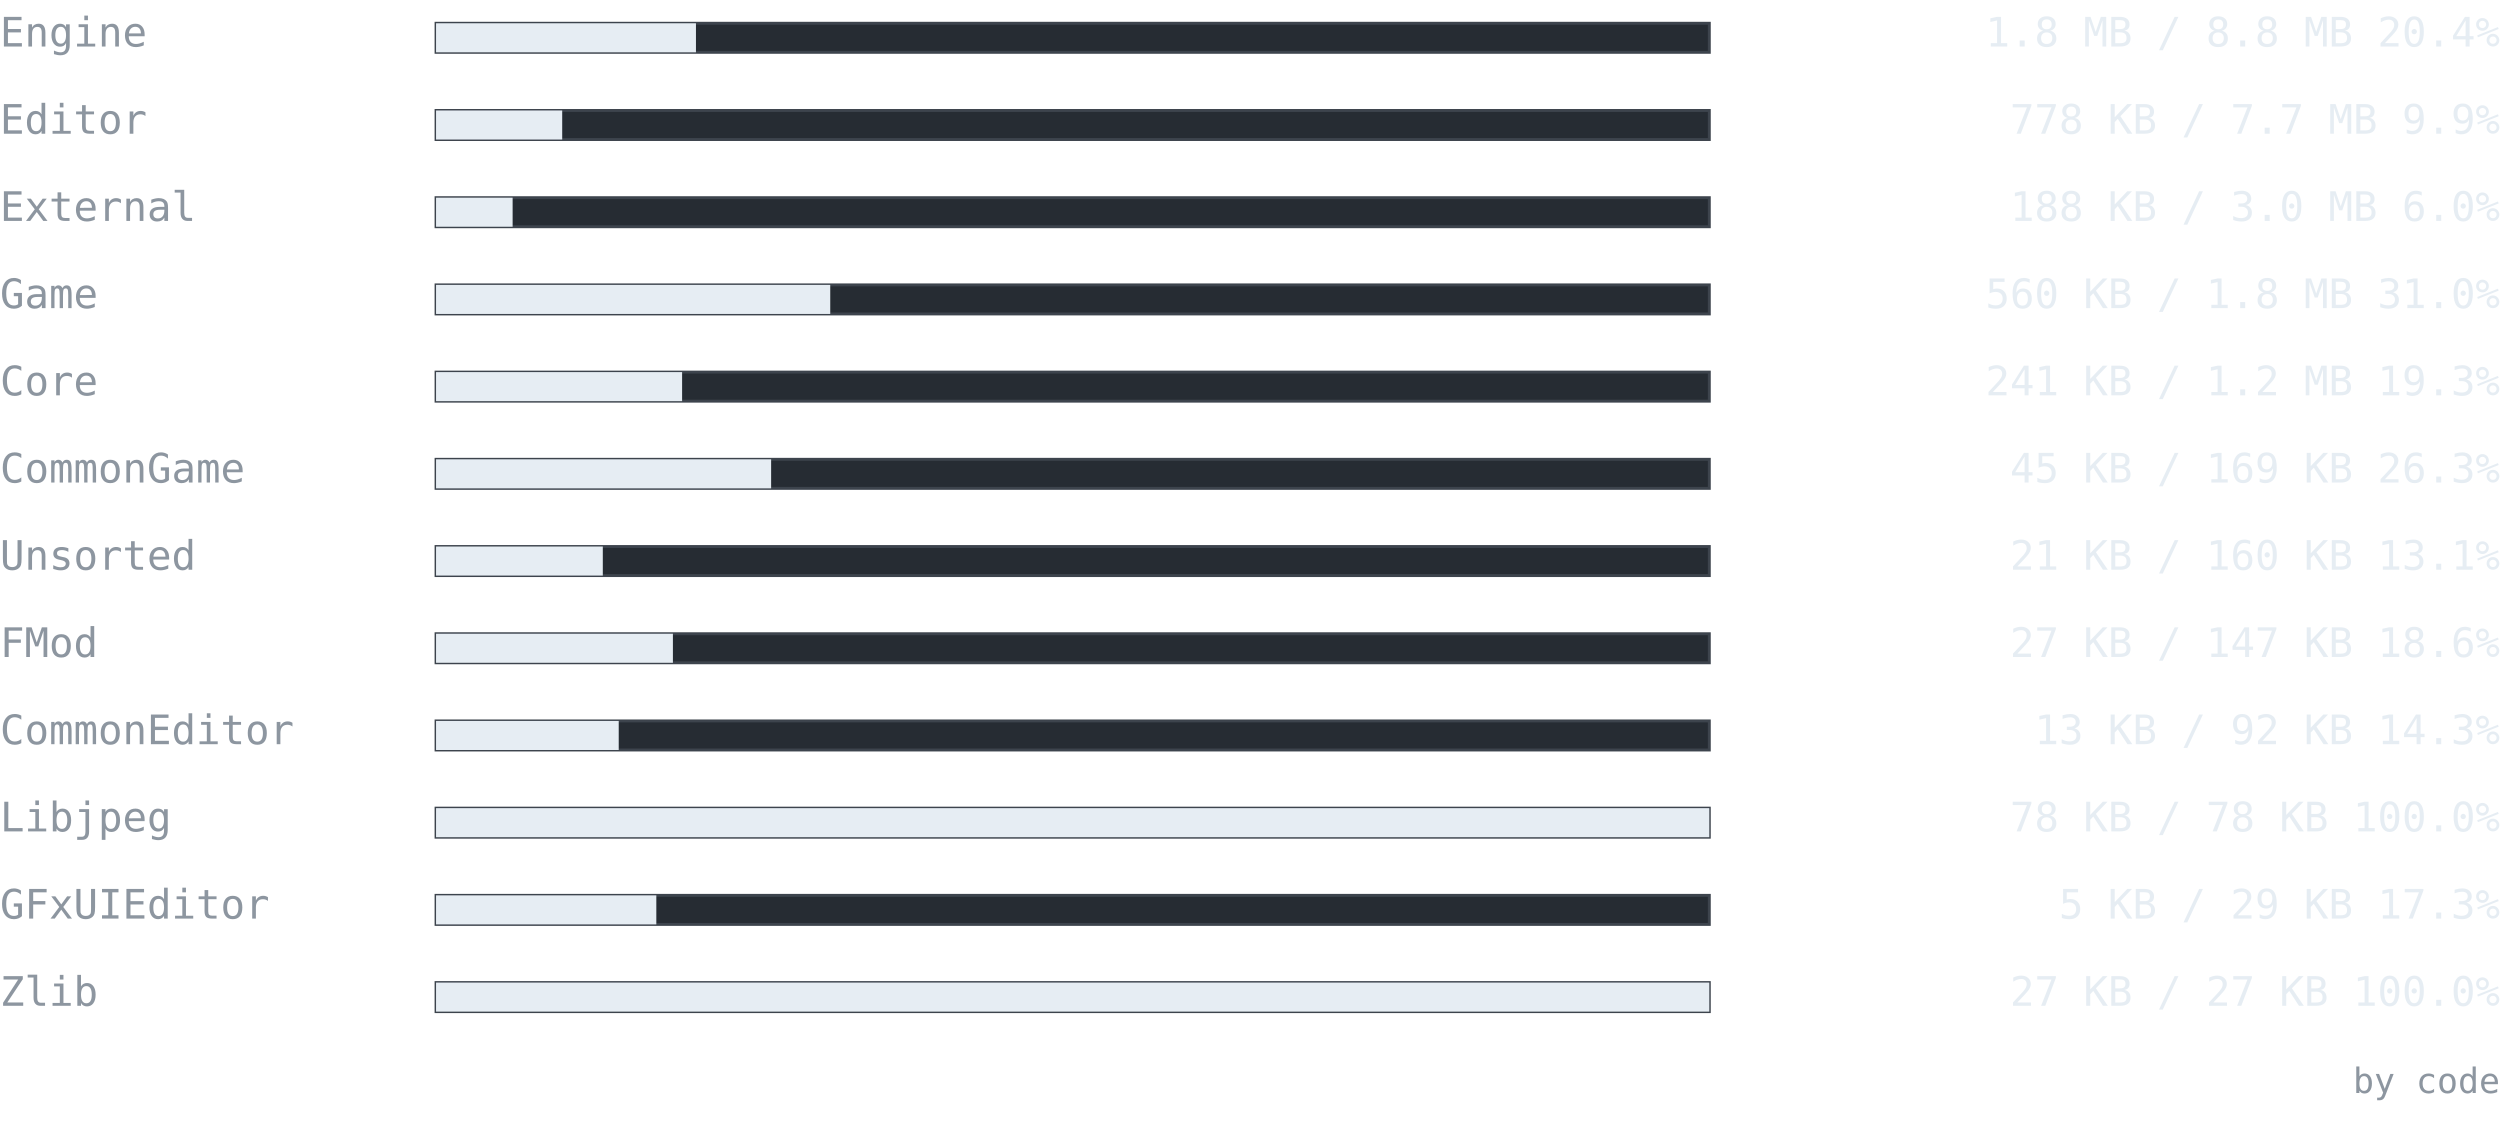
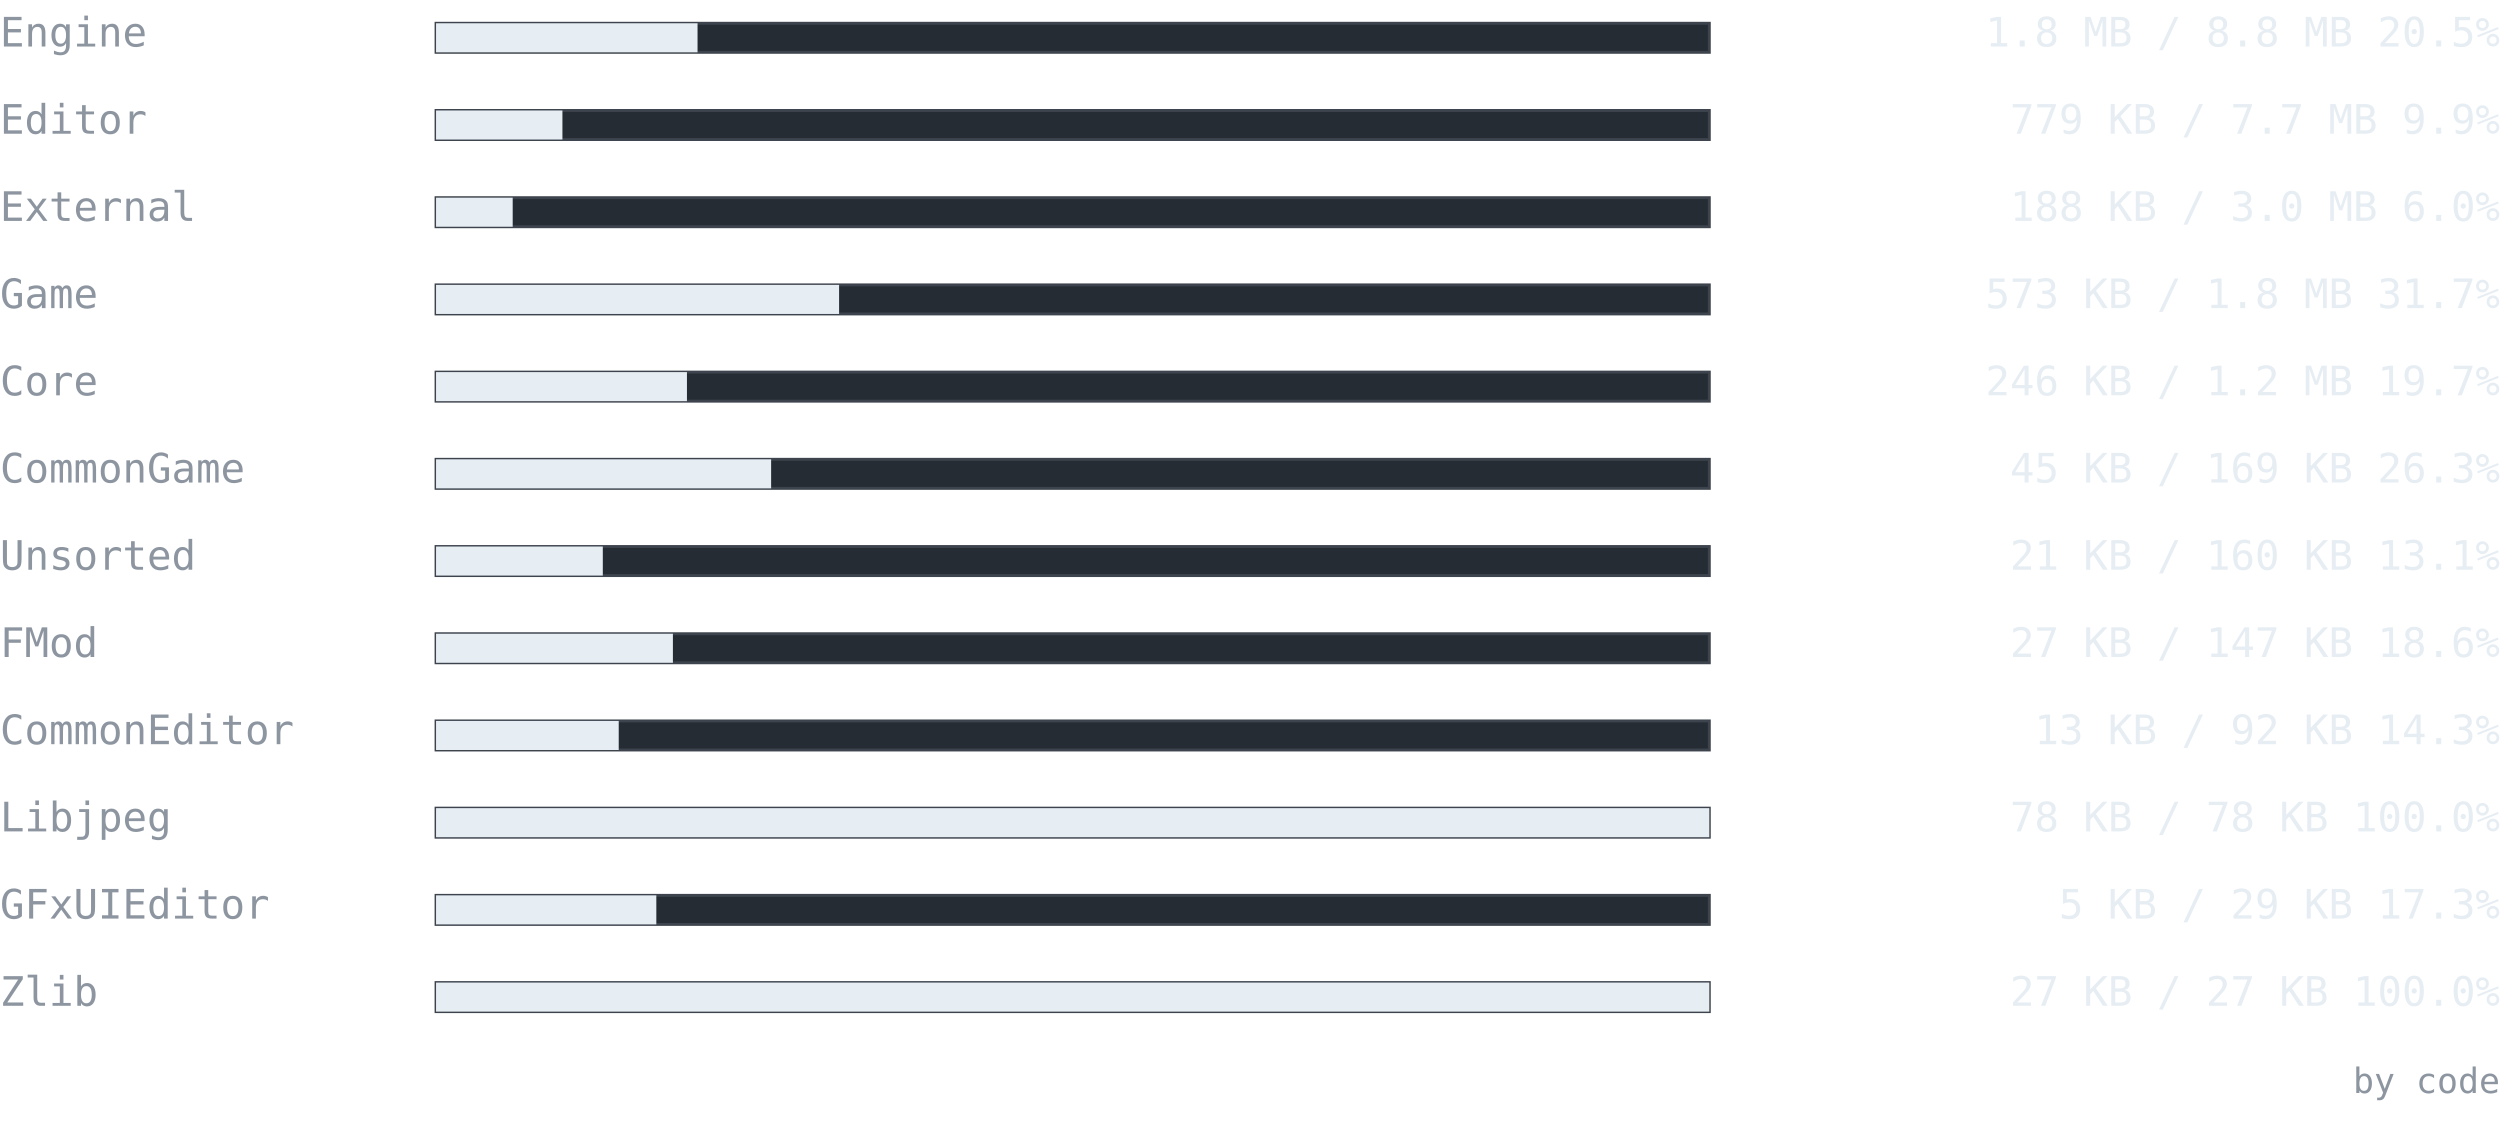
<svg xmlns="http://www.w3.org/2000/svg" width="860" height="394" viewBox="0 0 860 394" font-family="ui-monospace, SFMono-Regular, 'Cascadia Mono', Consolas, 'DejaVu Sans Mono', monospace">
  <text x="0" y="16" font-size="14" fill="#8d96a0" text-anchor="start" font-weight="normal">Engine</text>
  <rect x="150" y="8" width="438" height="10" fill="#262c33" stroke="#3d444d" />
-   <rect x="150" y="8" width="89.408" height="10" fill="#e6edf3" />
-   <text x="860" y="16" font-size="14" fill="#e6edf3" text-anchor="end" font-weight="normal">1.8 MB / 8.8 MB  20.4%</text>
+   <rect x="150" y="8" width="89.955" height="10" fill="#e6edf3" />
+   <text x="860" y="16" font-size="14" fill="#e6edf3" text-anchor="end" font-weight="normal">1.8 MB / 8.8 MB  20.5%</text>
  <text x="0" y="46" font-size="14" fill="#8d96a0" text-anchor="start" font-weight="normal">Editor</text>
  <rect x="150" y="38" width="438" height="10" fill="#262c33" stroke="#3d444d" />
-   <rect x="150" y="38" width="43.398" height="10" fill="#e6edf3" />
-   <text x="860" y="46" font-size="14" fill="#e6edf3" text-anchor="end" font-weight="normal">778 KB / 7.7 MB  9.9%</text>
+   <rect x="150" y="38" width="43.476" height="10" fill="#e6edf3" />
+   <text x="860" y="46" font-size="14" fill="#e6edf3" text-anchor="end" font-weight="normal">779 KB / 7.7 MB  9.9%</text>
  <text x="0" y="76" font-size="14" fill="#8d96a0" text-anchor="start" font-weight="normal">External</text>
  <rect x="150" y="68" width="438" height="10" fill="#262c33" stroke="#3d444d" />
-   <rect x="150" y="68" width="26.343" height="10" fill="#e6edf3" />
+   <rect x="150" y="68" width="26.367" height="10" fill="#e6edf3" />
  <text x="860" y="76" font-size="14" fill="#e6edf3" text-anchor="end" font-weight="normal">188 KB / 3.0 MB  6.0%</text>
  <text x="0" y="106" font-size="14" fill="#8d96a0" text-anchor="start" font-weight="normal">Game</text>
  <rect x="150" y="98" width="438" height="10" fill="#262c33" stroke="#3d444d" />
-   <rect x="150" y="98" width="135.604" height="10" fill="#e6edf3" />
-   <text x="860" y="106" font-size="14" fill="#e6edf3" text-anchor="end" font-weight="normal">560 KB / 1.8 MB  31.0%</text>
+   <rect x="150" y="98" width="138.648" height="10" fill="#e6edf3" />
+   <text x="860" y="106" font-size="14" fill="#e6edf3" text-anchor="end" font-weight="normal">573 KB / 1.8 MB  31.7%</text>
  <text x="0" y="136" font-size="14" fill="#8d96a0" text-anchor="start" font-weight="normal">Core</text>
  <rect x="150" y="128" width="438" height="10" fill="#262c33" stroke="#3d444d" />
-   <rect x="150" y="128" width="84.643" height="10" fill="#e6edf3" />
-   <text x="860" y="136" font-size="14" fill="#e6edf3" text-anchor="end" font-weight="normal">241 KB / 1.2 MB  19.3%</text>
+   <rect x="150" y="128" width="86.309" height="10" fill="#e6edf3" />
+   <text x="860" y="136" font-size="14" fill="#e6edf3" text-anchor="end" font-weight="normal">246 KB / 1.2 MB  19.7%</text>
  <text x="0" y="166" font-size="14" fill="#8d96a0" text-anchor="start" font-weight="normal">CommonGame</text>
  <rect x="150" y="158" width="438" height="10" fill="#262c33" stroke="#3d444d" />
  <rect x="150" y="158" width="115.267" height="10" fill="#e6edf3" />
  <text x="860" y="166" font-size="14" fill="#e6edf3" text-anchor="end" font-weight="normal">45 KB / 169 KB  26.3%</text>
  <text x="0" y="196" font-size="14" fill="#8d96a0" text-anchor="start" font-weight="normal">Unsorted</text>
  <rect x="150" y="188" width="438" height="10" fill="#262c33" stroke="#3d444d" />
  <rect x="150" y="188" width="57.363" height="10" fill="#e6edf3" />
  <text x="860" y="196" font-size="14" fill="#e6edf3" text-anchor="end" font-weight="normal">21 KB / 160 KB  13.1%</text>
  <text x="0" y="226" font-size="14" fill="#8d96a0" text-anchor="start" font-weight="normal">FMod</text>
  <rect x="150" y="218" width="438" height="10" fill="#262c33" stroke="#3d444d" />
  <rect x="150" y="218" width="81.479" height="10" fill="#e6edf3" />
  <text x="860" y="226" font-size="14" fill="#e6edf3" text-anchor="end" font-weight="normal">27 KB / 147 KB  18.6%</text>
  <text x="0" y="256" font-size="14" fill="#8d96a0" text-anchor="start" font-weight="normal">CommonEditor</text>
  <rect x="150" y="248" width="438" height="10" fill="#262c33" stroke="#3d444d" />
  <rect x="150" y="248" width="62.841" height="10" fill="#e6edf3" />
  <text x="860" y="256" font-size="14" fill="#e6edf3" text-anchor="end" font-weight="normal">13 KB / 92 KB  14.3%</text>
  <text x="0" y="286" font-size="14" fill="#8d96a0" text-anchor="start" font-weight="normal">Libjpeg</text>
  <rect x="150" y="278" width="438" height="10" fill="#262c33" stroke="#3d444d" />
  <rect x="150" y="278" width="438" height="10" fill="#e6edf3" />
  <text x="860" y="286" font-size="14" fill="#e6edf3" text-anchor="end" font-weight="normal">78 KB / 78 KB  100.0%</text>
  <text x="0" y="316" font-size="14" fill="#8d96a0" text-anchor="start" font-weight="normal">GFxUIEditor</text>
  <rect x="150" y="308" width="438" height="10" fill="#262c33" stroke="#3d444d" />
  <rect x="150" y="308" width="75.775" height="10" fill="#e6edf3" />
  <text x="860" y="316" font-size="14" fill="#e6edf3" text-anchor="end" font-weight="normal">5 KB / 29 KB  17.3%</text>
  <text x="0" y="346" font-size="14" fill="#8d96a0" text-anchor="start" font-weight="normal">Zlib</text>
  <rect x="150" y="338" width="438" height="10" fill="#262c33" stroke="#3d444d" />
  <rect x="150" y="338" width="438" height="10" fill="#e6edf3" />
  <text x="860" y="346" font-size="14" fill="#e6edf3" text-anchor="end" font-weight="normal">27 KB / 27 KB  100.0%</text>
  <text x="860" y="376" font-size="12" fill="#8d96a0" text-anchor="end" font-weight="normal">by code</text>
</svg>
